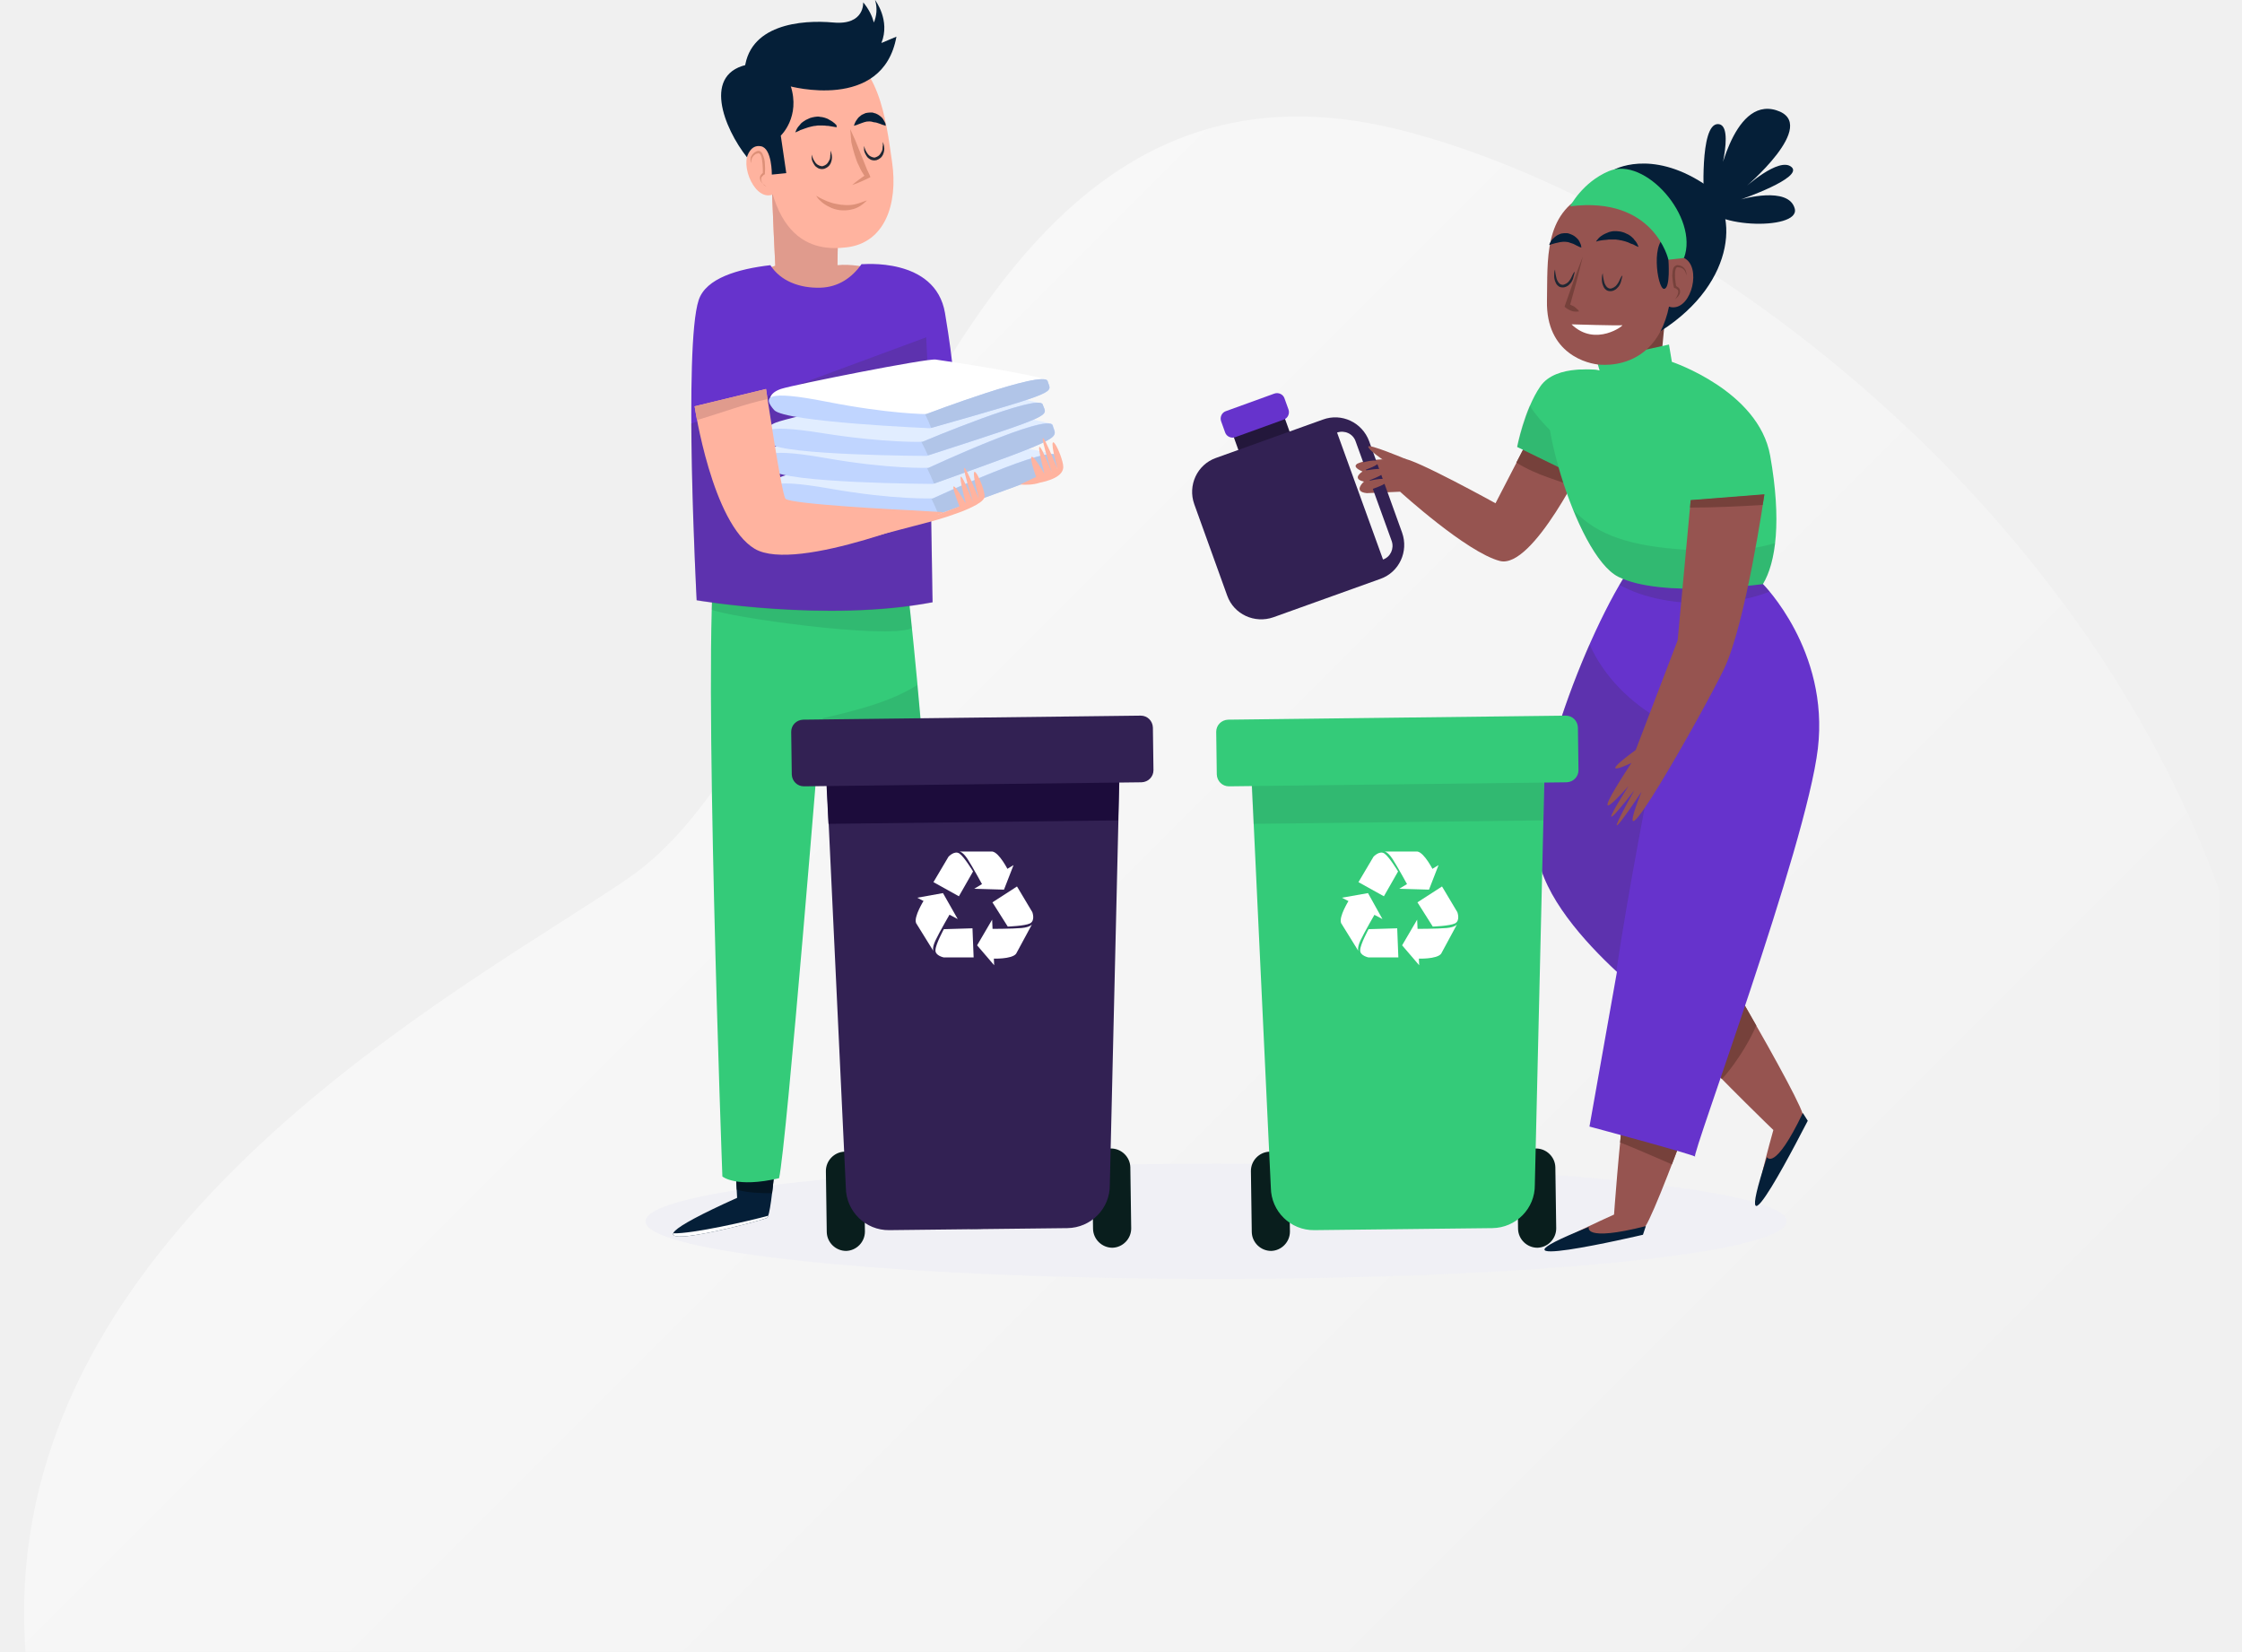
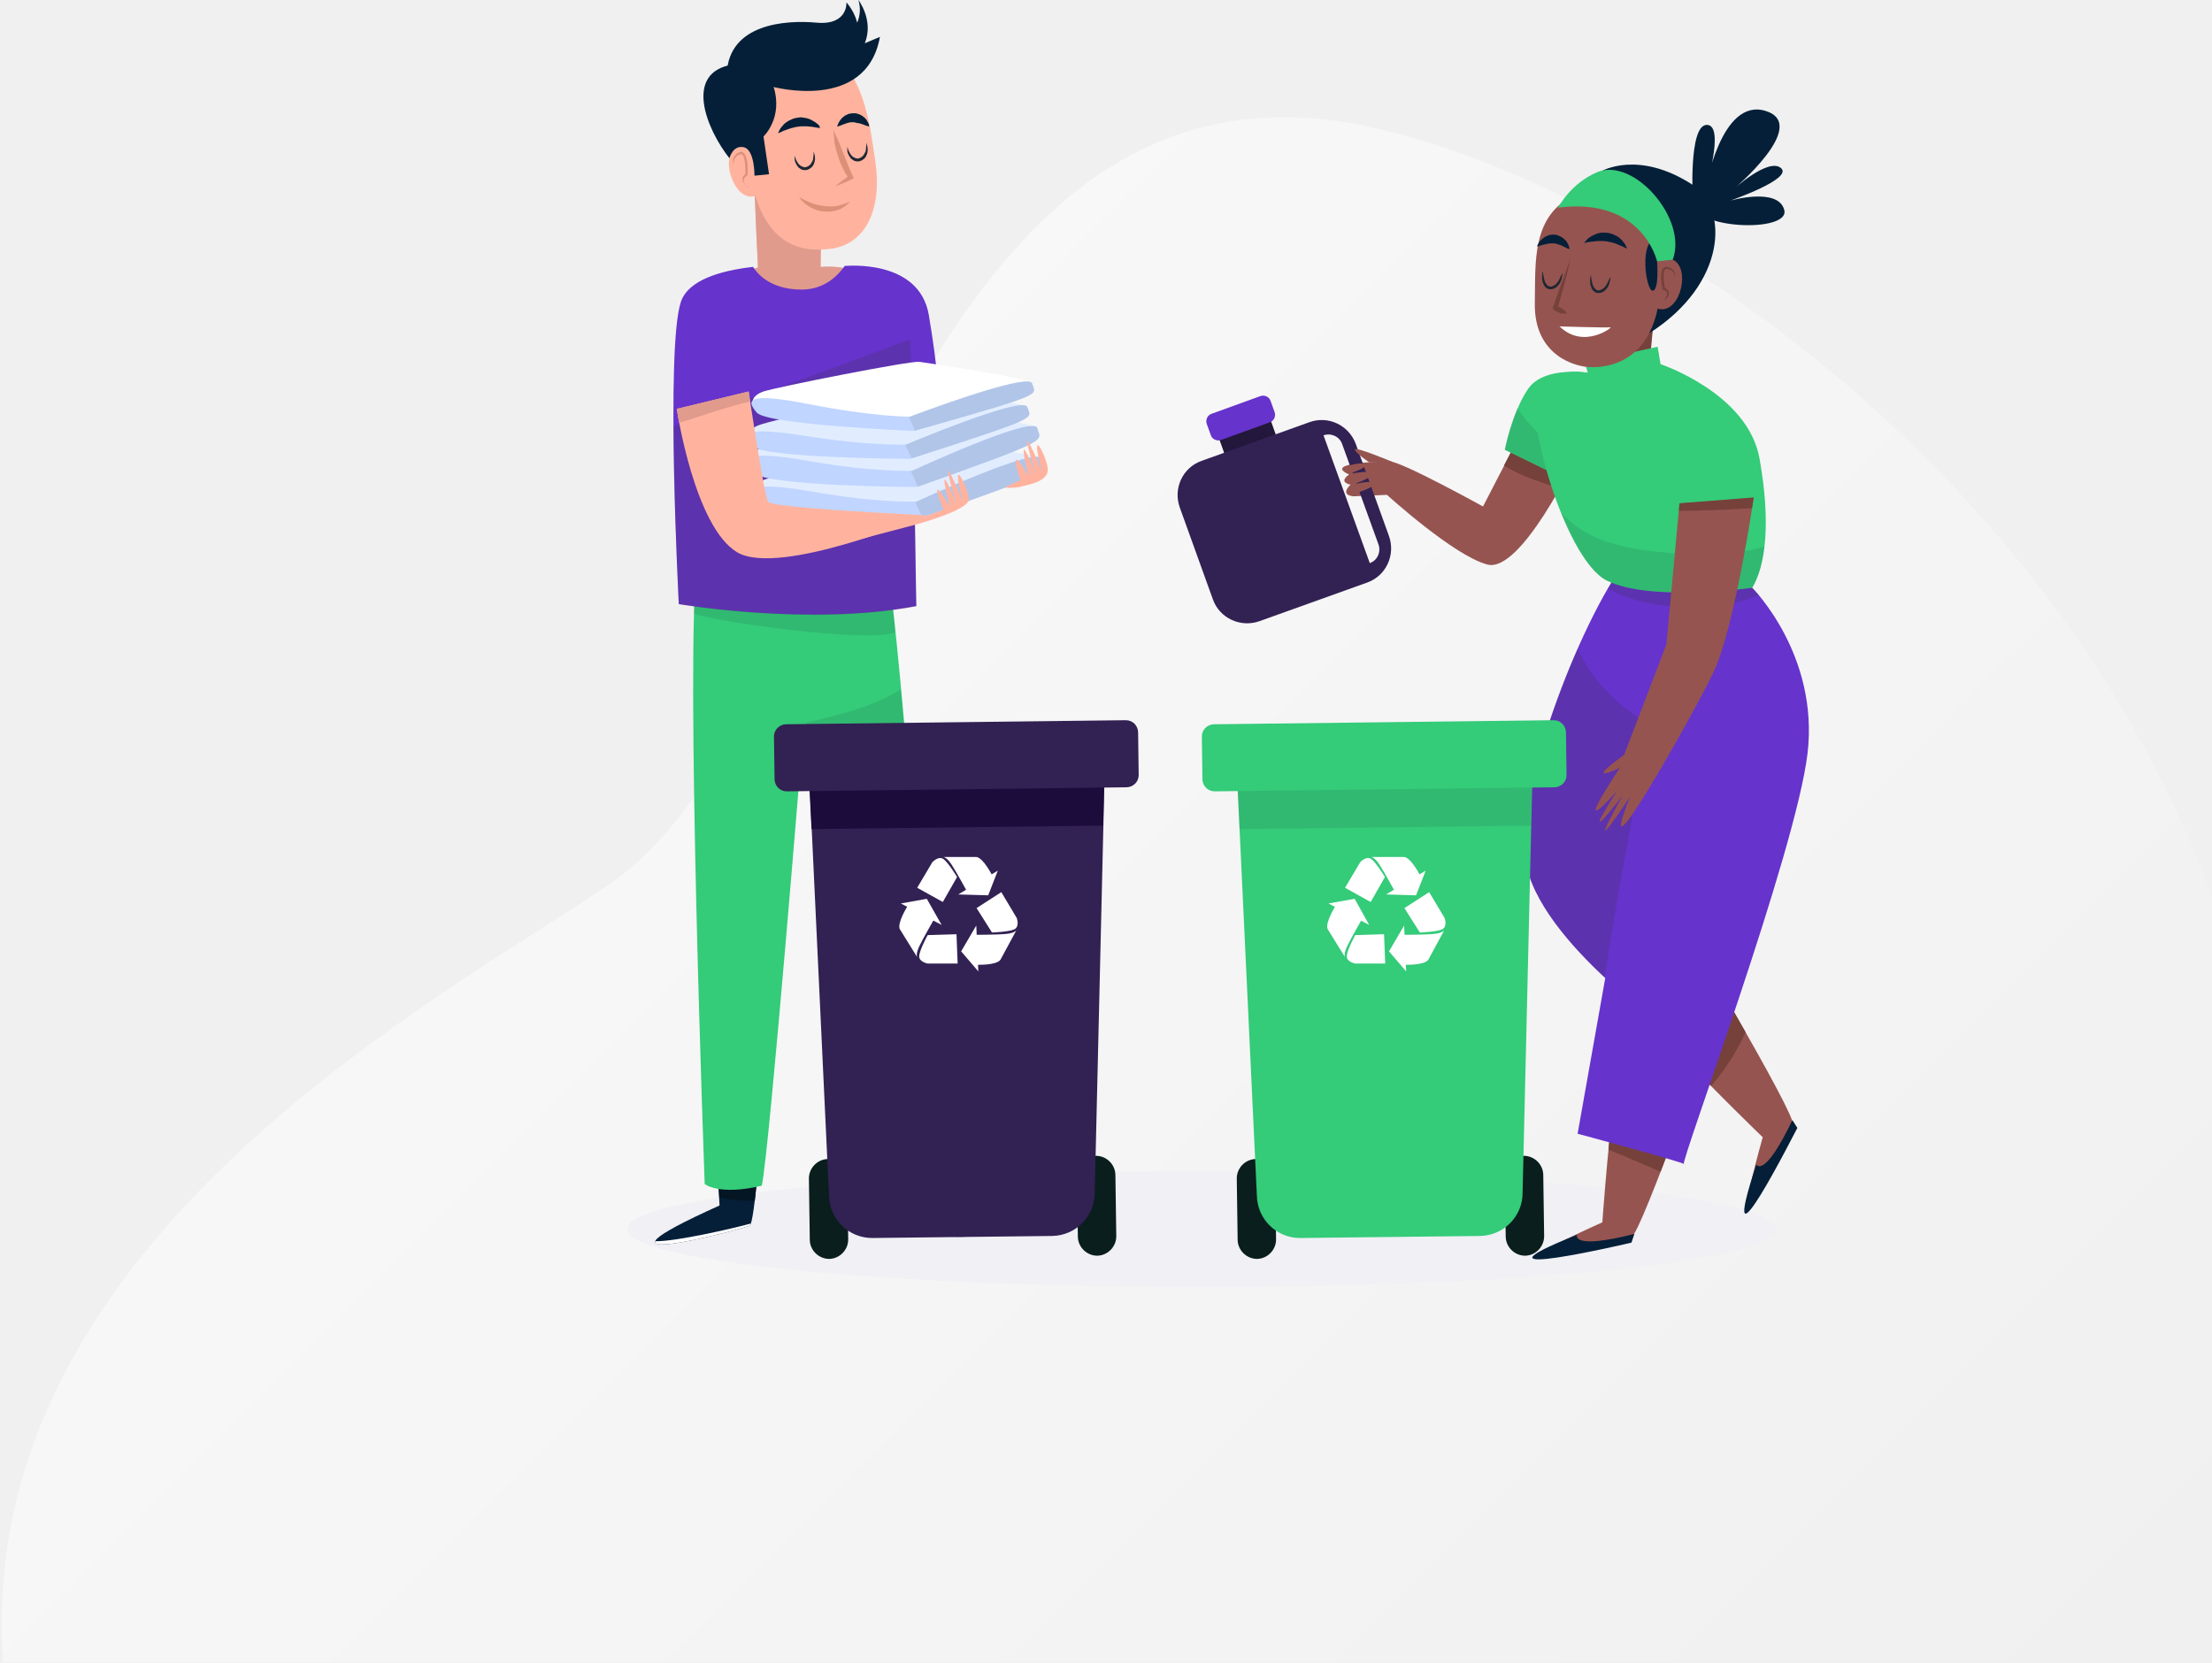
- <svg xmlns="http://www.w3.org/2000/svg" width="828" height="610" viewBox="0 0 878 660" fill="none">
+ <svg xmlns="http://www.w3.org/2000/svg" width="878" height="660" viewBox="0 0 878 660" fill="none">
  <path opacity="0.5" fill-rule="evenodd" clip-rule="evenodd" d="M868.075 660H1.269C-9.706 512.198 136.012 419.063 215.18 368.462C225.465 361.889 234.626 356.033 242.175 350.869C275.263 328.232 299.799 278.801 325.894 226.228C373.97 129.372 427.337 21.855 549.226 51.591C656.389 77.802 817.447 189.332 878 356.181V633.297C874.996 642.129 871.691 651.031 868.075 660Z" fill="url(#paint0_linear)" />
  <path d="M477 465C351.079 465 249 475.297 249 488C249 500.703 351.079 511 477 511C602.921 511 705 500.703 705 488C705 475.297 602.921 465 477 465Z" fill="#F0F0F5" />
  <path d="M683.38 398.817C683.38 398.817 651.032 491.056 647.566 491.056C644.1 491.056 574.782 512.963 636.013 485.291C636.013 485.291 642.945 384.981 653.343 380.369C663.74 375.758 683.38 398.817 683.38 398.817Z" fill="#965450" />
  <path d="M659.119 465.229C669.632 437.903 683.381 398.817 683.381 398.817C683.381 398.817 663.74 375.758 653.343 380.369C646.642 383.367 641.328 426.489 638.439 456.466C645.371 459.234 652.187 462.231 659.119 465.229Z" fill="#76413B" />
  <path d="M625.962 490.249C625.962 490.249 623.305 496.36 648.721 489.903L647.566 493.362C647.566 493.362 575.938 510.196 625.962 490.249Z" fill="#051F38" />
  <path d="M663.74 359.731C663.74 359.731 713.764 443.784 711.569 446.436C709.374 449.087 681.647 516.191 699.669 451.509C699.669 451.509 627.117 381.753 630.236 370.8C633.471 359.962 663.74 359.731 663.74 359.731Z" fill="#965450" />
  <path d="M697.128 462.347C697.128 462.347 700.132 468.342 711.454 444.706L713.418 447.819C713.302 447.819 680.261 513.539 697.128 462.347Z" fill="#051F38" />
  <path d="M692.854 409.771C679.452 386.134 663.74 359.731 663.74 359.731C663.74 359.731 633.471 359.962 630.236 370.8C628.157 377.833 657.964 409.655 679.106 431.101C679.221 431.216 687.424 422.108 692.854 409.771Z" fill="#76413B" />
  <path d="M695.51 233.364C695.51 233.364 664.894 199.351 646.987 220.681C629.08 242.011 601.353 312.343 605.396 341.168C607.823 358.117 624.112 376.219 637.167 388.325L626.192 450.125C626.192 450.125 671.248 462.231 668.36 462.231C666.627 462.231 712.839 338.286 717.46 299.084C722.082 259.883 695.51 233.364 695.51 233.364Z" fill="#6633CC" />
  <path opacity="0.2" d="M672.059 240.974C680.608 240.858 689.966 239.705 698.168 236.362C696.551 234.402 695.511 233.364 695.511 233.364C695.511 233.364 664.896 199.351 646.989 220.681C644.216 224.025 641.212 228.406 638.208 233.71C648.26 239.244 660.968 241.204 672.059 240.974Z" fill="#352C38" />
  <path opacity="0.2" d="M626.193 257.461C613.485 286.401 602.741 322.374 605.398 341.053C607.708 357.886 623.883 375.873 636.937 387.979C641.559 356.618 649.992 313.035 655.076 287.9C642.483 280.752 632.085 270.49 626.193 257.461Z" fill="#352C38" />
  <path d="M607.131 165.337L588.646 201.08C588.646 201.08 556.298 183.209 551.676 183.209C547.055 183.209 525.105 183.785 535.502 188.397C535.502 188.397 530.881 191.279 536.08 192.432C536.08 192.432 531.459 196.468 537.235 197.044L550.521 196.468C550.521 196.468 577.093 220.681 590.379 224.139C603.665 227.598 625.038 182.632 625.038 182.632L607.131 165.337Z" fill="#965450" />
  <path d="M610.135 190.934C613.023 191.972 616.027 193.01 619.031 194.047C622.728 187.591 625.038 182.517 625.038 182.517L607.131 165.223L596.964 184.823C601.008 187.36 605.514 189.32 610.135 190.934Z" fill="#76413B" />
  <path d="M630.236 148.043C630.236 148.043 612.907 145.161 606.552 154.385C600.198 163.608 597.31 178.597 597.31 178.597L622.149 190.704L630.236 148.043Z" fill="#34CB79" />
  <path opacity="0.1" d="M620.648 180.673C614.294 175.715 607.015 169.489 602.279 161.994C598.813 170.065 597.195 178.482 597.195 178.482L622.034 190.588L623.536 182.748C622.612 182.172 621.572 181.48 620.648 180.673Z" fill="#161826" />
  <path d="M508.699 178.943C509.392 180.788 508.353 182.863 506.504 183.555L492.872 188.513C491.023 189.205 488.944 188.167 488.25 186.322L482.821 171.218C482.127 169.373 483.167 167.298 485.016 166.606L498.648 161.648C500.497 160.957 502.576 161.994 503.269 163.839L508.699 178.943Z" fill="#23173B" />
  <path d="M519.674 167.644L476.928 182.979C469.419 185.63 465.607 193.932 468.264 201.426L481.434 237.976C484.091 245.47 492.409 249.275 499.919 246.623L542.665 231.289C550.174 228.637 553.987 220.335 551.33 212.841L538.159 176.291C535.387 168.797 527.184 164.877 519.674 167.644ZM547.171 216.185C548.21 219.182 546.708 222.526 543.705 223.564L525.335 172.832C528.339 171.795 531.69 173.294 532.729 176.291L547.171 216.185Z" fill="#322153" />
  <path d="M505.926 163.608C506.504 165.223 505.695 167.067 504.078 167.644L484.669 174.677C483.051 175.254 481.203 174.447 480.625 172.832L479.008 168.336C478.43 166.722 479.239 164.877 480.856 164.3L500.265 157.267C501.883 156.691 503.731 157.498 504.309 159.112L505.926 163.608Z" fill="#6633CC" />
  <path d="M533.191 185.515C533.191 185.515 540.47 182.979 541.741 184.477C542.896 185.861 535.618 187.936 535.964 188.052C536.195 188.167 543.82 186.438 544.513 188.052C545.207 189.666 536.426 192.548 536.426 192.548C536.426 192.548 544.744 190.242 545.322 191.972C545.9 193.701 536.657 196.238 536.657 196.238L536.195 192.433L535.618 188.052L533.191 185.515Z" fill="#965450" />
  <path d="M543.474 183.555C543.474 183.555 537.813 179.75 537.813 178.482C537.697 177.098 552.832 183.44 552.832 183.44L543.474 183.555Z" fill="#965450" />
  <path d="M655.075 145.161C653.92 147.236 659.581 98.926 659.581 98.926L633.356 116.567C633.356 116.567 635.666 147.467 632.778 147.582C631.623 147.582 627.117 149.312 622.149 151.156C623.305 156.921 625.615 158.189 627.579 163.724C642.252 163.609 658.195 163.263 667.206 149.888C662.007 148.159 656.577 142.278 655.075 145.161Z" fill="#76413B" />
  <path d="M630.236 148.043L629.081 144.008L657.964 137.666L659.119 144.584C659.119 144.584 693.778 156.114 698.399 182.056C703.02 207.998 700.71 224.717 695.511 233.364C695.511 233.364 655.075 239.129 637.746 230.482C620.416 221.834 602.509 157.267 611.752 151.502C620.994 145.737 630.236 148.043 630.236 148.043Z" fill="#34CB79" />
  <path opacity="0.1" d="M668.015 219.874C654.151 219.067 637.168 217.453 625.615 208.921C623.42 207.307 621.456 205.577 619.608 203.617C624.807 216.415 631.276 227.253 637.746 230.482C655.076 239.129 695.511 233.364 695.511 233.364C697.822 229.559 699.555 224.14 700.363 216.992C689.966 220.105 679.106 220.566 668.015 219.874Z" fill="#161826" />
  <path d="M666.628 199.927L696.088 197.621C696.088 197.621 688.579 249.505 679.914 267.377C671.25 285.248 631.392 355.58 646.988 316.378C646.988 316.378 626.771 346.933 644.1 315.802C644.1 315.802 625.038 340.591 641.789 314.073C641.789 314.073 622.149 336.556 642.945 304.849C642.945 304.849 627.348 312.343 644.678 299.66L661.43 255.847L666.628 199.927Z" fill="#965450" />
  <path d="M695.395 201.772C695.858 199.12 696.089 197.506 696.089 197.506L666.628 199.812L666.397 202.81C675.986 202.81 685.691 202.349 695.395 201.772Z" fill="#76413B" />
  <path d="M635.782 67.911C635.782 67.911 650.455 59.379 671.943 73.445C686.153 82.784 685.46 112.647 654.729 132.247C618.222 155.538 635.782 67.911 635.782 67.911Z" fill="#051F38" />
  <path d="M656.116 83.822C656.116 83.822 639.595 71.024 625.5 77.25C607.709 85.321 609.557 104.114 609.21 120.141C608.748 141.471 625.616 145.507 630.699 145.737C638.208 146.198 668.824 144.354 656.116 83.822Z" fill="#965450" />
  <path d="M657.733 103.769C657.733 103.769 658.426 100.54 663.972 103.077C671.019 106.42 667.207 123.254 659.35 122.793C651.379 122.447 657.733 103.769 657.733 103.769Z" fill="#965450" />
  <path d="M657.732 103.769C657.732 103.769 658.657 115.298 655.999 115.414C653.227 115.529 650.338 94.545 657.963 94.545C665.588 94.775 657.732 103.769 657.732 103.769Z" fill="#051F38" />
  <path d="M657.733 103.769C657.733 103.769 652.072 78.172 618.453 82.438C618.453 82.438 623.305 72.869 633.934 68.372C648.375 62.261 669.979 86.82 663.971 103.077C663.971 103.077 661.199 103.423 657.733 103.769Z" fill="#34CB79" />
  <path d="M671.943 80.132C671.943 80.132 670.094 49.578 677.488 49.578C684.882 49.578 676.91 75.29 676.91 75.29C676.91 75.29 683.034 38.51 700.825 44.044C718.617 49.578 687.886 75.29 687.886 75.29C687.886 75.29 701.98 62.377 706.948 66.758C711.8 71.024 686.73 79.671 686.73 79.671C686.73 79.671 705.793 74.137 708.219 83.361C710.645 92.469 671.365 91.201 671.943 80.132Z" fill="#051F38" />
  <path d="M610.134 97.889C610.134 97.889 610.134 97.658 610.365 97.197C610.596 96.736 610.827 96.159 611.405 95.583C611.983 95.006 612.676 94.315 613.6 93.853C613.831 93.738 614.062 93.623 614.409 93.507C614.64 93.392 614.987 93.277 615.218 93.277C615.564 93.277 615.795 93.162 616.142 93.162H617.066C617.644 93.162 618.221 93.392 618.799 93.623C619.377 93.853 619.839 94.084 620.301 94.43C620.763 94.776 621.11 95.122 621.456 95.468C621.803 95.814 622.034 96.159 622.149 96.505C622.265 96.621 622.38 96.851 622.38 96.966C622.496 97.082 622.496 97.312 622.611 97.428C622.727 97.774 622.843 98.004 622.843 98.235C622.958 98.696 622.958 98.927 622.958 98.927C622.958 98.927 622.727 98.811 622.265 98.696C622.034 98.581 621.803 98.465 621.572 98.35C621.341 98.235 620.994 98.12 620.647 97.889C620.301 97.774 620.07 97.543 619.723 97.428C619.377 97.312 619.03 97.197 618.683 97.082C618.337 96.966 617.99 96.851 617.644 96.736C617.297 96.736 616.951 96.621 616.604 96.621H616.142C616.026 96.621 615.795 96.621 615.564 96.621C615.218 96.621 614.871 96.736 614.524 96.736C614.178 96.851 613.831 96.851 613.485 96.966C613.138 97.082 612.791 97.082 612.445 97.197C611.752 97.428 611.174 97.543 610.827 97.658C610.481 97.889 610.134 97.889 610.134 97.889Z" fill="#051F38" />
  <path d="M619.03 129.595C619.03 129.595 637.977 130.172 639.247 129.941C640.403 129.711 628.619 138.935 619.03 129.595Z" fill="white" />
  <path d="M620.301 108.496C620.301 108.496 620.301 108.726 620.185 109.188C620.07 109.649 619.954 110.225 619.723 111.032C619.608 111.378 619.492 111.839 619.261 112.185C619.145 112.416 619.03 112.647 618.914 112.762C618.799 112.992 618.568 113.223 618.452 113.338C618.106 113.684 617.759 114.145 617.181 114.376C617.066 114.491 616.95 114.491 616.719 114.607L616.373 114.722C616.142 114.837 615.795 114.837 615.449 114.837C614.871 114.837 614.178 114.722 613.716 114.261C613.253 113.915 612.907 113.454 612.676 112.877C612.445 112.416 612.329 111.955 612.214 111.494C612.098 111.032 612.098 110.571 612.098 110.225C612.098 109.418 612.098 108.842 612.214 108.381C612.329 107.919 612.445 107.689 612.445 107.689C612.445 107.689 612.445 108.726 612.791 110.225C612.907 110.917 613.138 111.839 613.6 112.531C613.831 112.877 614.062 113.223 614.409 113.454C614.755 113.684 615.102 113.8 615.449 113.8C615.68 113.8 615.795 113.8 616.026 113.684L616.373 113.569C616.373 113.569 616.488 113.454 616.604 113.454C616.95 113.338 617.297 112.992 617.644 112.762C617.99 112.416 618.221 112.07 618.452 111.724C618.683 111.378 618.914 111.032 619.03 110.686C619.377 109.995 619.608 109.418 619.839 109.072C620.185 108.726 620.301 108.496 620.301 108.496Z" fill="#1F2733" />
  <path d="M639.363 109.995C639.363 109.995 639.363 110.225 639.248 110.686C639.132 111.148 639.017 111.724 638.786 112.531C638.67 112.877 638.555 113.338 638.323 113.684C638.208 113.915 638.092 114.145 637.977 114.261C637.861 114.491 637.63 114.722 637.515 114.837C637.168 115.183 636.822 115.644 636.244 115.875C636.128 115.99 636.013 115.99 635.782 116.106L635.435 116.221C635.204 116.336 634.858 116.336 634.511 116.336C633.933 116.336 633.24 116.221 632.778 115.76C632.316 115.414 631.969 114.953 631.738 114.376C631.507 113.915 631.392 113.454 631.276 112.992C631.161 112.531 631.161 112.07 631.161 111.724C631.161 110.917 631.161 110.341 631.276 109.879C631.392 109.418 631.507 109.188 631.507 109.188C631.507 109.188 631.507 110.225 631.854 111.724C631.969 112.416 632.2 113.338 632.663 114.03C632.894 114.376 633.125 114.722 633.471 114.953C633.818 115.183 634.164 115.298 634.511 115.298C634.742 115.298 634.858 115.298 635.089 115.183L635.435 115.068C635.435 115.068 635.551 114.953 635.666 114.953C636.013 114.837 636.359 114.491 636.706 114.261C637.053 113.915 637.284 113.569 637.515 113.223C637.746 112.877 637.977 112.531 638.092 112.185C638.439 111.494 638.67 110.917 638.901 110.571C639.248 110.225 639.363 109.995 639.363 109.995Z" fill="#1F2733" />
  <path d="M660.39 119.565C660.736 119.103 660.967 118.757 661.198 118.296C661.429 117.835 661.545 117.374 661.66 116.913C661.66 116.682 661.66 116.451 661.66 116.221C661.66 116.106 661.545 115.99 661.545 115.99C661.545 115.875 661.429 115.76 661.314 115.76C661.198 115.644 661.198 115.644 661.083 115.529L660.852 115.298C660.736 115.183 660.621 115.183 660.505 115.183L660.159 115.068L659.927 114.953V114.722C659.581 113.454 659.465 112.301 659.35 111.032C659.234 110.456 659.234 109.764 659.35 109.188C659.35 108.496 659.465 107.919 659.696 107.228C659.812 106.882 660.043 106.536 660.39 106.305C660.736 106.075 661.198 105.844 661.545 105.959C662.007 105.959 662.238 106.075 662.585 106.19C662.931 106.305 663.278 106.421 663.509 106.651C663.74 106.882 664.087 107.112 664.202 107.343C664.433 107.574 664.549 107.919 664.664 108.15C664.895 108.726 665.011 109.418 664.895 109.995C664.78 109.418 664.664 108.842 664.318 108.265C664.202 108.035 663.971 107.804 663.74 107.573C663.509 107.343 663.278 107.228 663.047 107.112C662.816 106.997 662.585 106.882 662.238 106.882C662.007 106.882 661.66 106.766 661.429 106.766C660.967 106.766 660.736 107.112 660.621 107.573C660.274 108.611 660.39 109.764 660.39 110.917C660.505 112.07 660.621 113.338 660.852 114.491L660.621 114.146L660.967 114.376C661.083 114.491 661.198 114.491 661.314 114.607L661.66 114.837C661.776 114.953 661.891 115.068 662.007 115.183C662.123 115.299 662.238 115.414 662.238 115.644C662.354 115.76 662.354 115.99 662.354 116.106C662.469 116.451 662.354 116.682 662.354 117.028C662.238 117.604 661.891 118.066 661.545 118.527C661.198 118.873 660.736 119.334 660.39 119.565Z" fill="#76413B" />
  <path d="M622.034 124.407C621.456 124.522 620.994 124.522 620.532 124.522C620.07 124.522 619.608 124.407 619.261 124.292C618.799 124.176 618.452 123.946 618.106 123.831C617.875 123.715 617.759 123.6 617.528 123.485C617.297 123.369 617.182 123.254 616.951 123.139L616.257 122.562L616.373 122.101C617.528 118.757 618.683 115.529 619.839 112.301C620.994 109.072 622.265 105.729 623.536 102.5C622.727 105.844 621.803 109.303 620.994 112.647C620.07 115.99 619.146 119.334 618.221 122.678L617.759 121.64C617.99 121.64 618.221 121.755 618.452 121.755C618.683 121.755 618.915 121.87 619.03 121.986C619.377 122.101 619.839 122.332 620.185 122.562C620.532 122.793 620.879 123.139 621.225 123.485C621.456 123.6 621.803 123.946 622.034 124.407Z" fill="#76413B" />
  <path d="M628.85 96.505C628.85 96.505 628.966 96.159 629.312 95.813C629.543 95.582 629.659 95.352 630.005 95.006C630.352 94.775 630.583 94.429 631.045 94.199C631.392 93.968 631.854 93.622 632.431 93.392C632.894 93.161 633.471 92.93 634.049 92.7C634.627 92.585 635.32 92.354 636.013 92.354C636.36 92.354 636.706 92.354 637.053 92.354L638.092 92.469C638.786 92.469 639.479 92.815 640.056 92.93C640.634 93.161 641.212 93.507 641.789 93.738C642.367 94.084 642.829 94.429 643.176 94.775C643.638 95.121 643.984 95.582 644.216 95.928C644.562 96.274 644.793 96.62 645.024 96.966C645.255 97.312 645.371 97.658 645.486 97.888C645.717 98.35 645.833 98.695 645.833 98.695C645.833 98.695 645.486 98.58 645.024 98.35C644.793 98.234 644.447 98.119 644.1 97.888C643.753 97.658 643.407 97.543 642.945 97.427C642.598 97.312 642.136 97.081 641.674 96.851C641.212 96.735 640.75 96.505 640.288 96.389C639.825 96.274 639.363 96.159 638.901 96.044C638.439 96.044 637.977 95.813 637.399 95.813L636.706 95.698H636.013C635.551 95.698 634.973 95.698 634.511 95.698C634.049 95.698 633.587 95.698 633.125 95.813C632.663 95.813 632.2 95.928 631.738 95.928C630.93 96.044 630.121 96.159 629.659 96.274C629.197 96.505 628.85 96.505 628.85 96.505Z" fill="#051F38" />
  <path d="M612.907 490.825C612.907 494.976 609.557 498.435 605.398 498.55C601.239 498.55 597.773 495.207 597.657 491.056L597.311 466.613C597.311 462.462 600.661 459.003 604.82 458.888C608.979 458.888 612.445 462.231 612.56 466.382L612.907 490.825Z" fill="#091E1D" />
  <path d="M506.504 492.095C506.504 496.245 503.154 499.704 498.995 499.82C494.836 499.82 491.37 496.476 491.254 492.325L490.908 467.882C490.908 463.731 494.258 460.272 498.417 460.157C502.576 460.157 506.042 463.501 506.158 467.651L506.504 492.095Z" fill="#091E1D" />
  <path d="M604.358 473.415C604.473 482.87 596.848 490.595 587.375 490.71L516.209 491.517C506.735 491.633 498.995 484.023 498.879 474.568L491.254 312.92C491.139 303.466 498.764 295.741 508.237 295.625L590.841 294.588C600.314 294.472 608.055 302.082 608.17 311.536L604.358 473.415Z" fill="#34CB79" />
  <path opacity="0.1" d="M607.708 327.793L608.055 311.767C607.939 302.313 600.199 294.703 590.725 294.818L508.121 295.856C498.648 295.971 491.023 303.696 491.139 313.151L491.947 329.177L607.708 327.793Z" fill="#161826" />
  <path d="M621.803 307.732C621.803 310.383 619.723 312.459 617.066 312.574L482.127 314.188C479.47 314.188 477.391 312.113 477.275 309.461L477.044 292.397C477.044 289.745 479.123 287.67 481.781 287.554L616.719 285.94C619.377 285.94 621.456 288.016 621.572 290.667L621.803 307.732Z" fill="#34CB79" />
  <path d="M550.174 355.119L565.886 345.665L562.074 355.465L550.174 355.119Z" fill="white" />
  <path d="M544.283 340.246C544.283 340.246 545.554 340.246 547.518 343.243C549.482 346.241 553.872 354.312 553.872 354.312L561.843 350.738L563.692 347.625C563.692 347.625 560.226 340.707 557.453 340.246H544.283Z" fill="white" />
  <path d="M539.892 342.321C539.892 342.321 542.318 339.669 544.282 341.053C546.246 342.437 549.712 348.202 549.712 348.202L544.051 358.117L533.885 352.468L539.892 342.321Z" fill="white" />
  <path d="M557.338 367.456L558.146 385.673L551.33 377.718L557.338 367.456Z" fill="white" />
  <path d="M573.281 369.301C573.281 369.301 572.703 370.454 569.121 370.8C565.54 371.146 556.298 371.146 556.298 371.146L555.604 379.908L557.453 383.021C557.453 383.021 565.193 383.367 566.926 381.061L573.281 369.301Z" fill="white" />
  <path d="M573.396 364.458C573.396 364.458 574.667 367.802 572.472 368.955C570.392 369.993 563.576 370.223 563.576 370.223L557.453 360.538L567.273 354.197L573.396 364.458Z" fill="white" />
  <path d="M543.472 367.226L527.298 358.693L537.696 356.849L543.472 367.226Z" fill="white" />
  <path d="M533.885 380.024C533.885 380.024 533.192 378.986 534.694 375.758C536.195 372.529 540.817 364.574 540.817 364.574L533.654 359.616L530.072 359.731C530.072 359.731 525.913 366.303 526.953 368.84L533.885 380.024Z" fill="white" />
  <path d="M537.928 382.56C537.928 382.56 534.347 381.868 534.578 379.562C534.694 377.141 537.928 371.261 537.928 371.261L549.366 370.915L549.828 382.56H537.928Z" fill="white" />
  <path d="M302.247 445.167C302.247 445.167 299.706 485.868 297.511 486.675C289.077 489.557 225.42 505.699 285.611 478.604L283.994 448.972L302.247 445.167Z" fill="#051F38" />
  <path d="M299.59 476.759C301.092 464.422 302.247 445.167 302.247 445.167L283.994 448.972L285.496 475.376C290.001 476.644 295.2 476.759 299.59 476.759Z" fill="#041523" />
  <path d="M260.079 492.786C258.231 497.282 291.503 488.75 297.511 486.675C297.626 486.56 297.857 486.329 298.088 485.752C290.579 487.828 267.82 493.016 260.079 492.786Z" fill="white" />
  <path d="M341.181 442.977C341.181 442.977 344.532 483.677 346.842 484.369C355.391 487.136 419.279 502.01 358.511 476.067L359.55 446.436L341.181 442.977Z" fill="#051F38" />
  <path d="M344.532 474.453C342.799 462.232 341.181 442.977 341.181 442.977L359.55 446.436L358.626 472.839C354.12 474.223 348.922 474.338 344.532 474.453Z" fill="#041523" />
  <path d="M384.389 489.788C386.353 494.284 352.85 486.329 346.842 484.369C346.611 484.369 346.496 484.023 346.265 483.446C353.774 485.522 376.649 490.249 384.389 489.788Z" fill="white" />
  <path d="M352.387 223.218C352.387 223.218 369.023 357.31 365.673 465.806C365.673 465.806 345.802 471.34 340.603 467.305C336.097 441.593 336.675 391.554 329.974 354.427C323.62 319.377 321.079 290.667 321.079 290.667L318.999 288.361C318.999 288.361 305.366 457.85 302.363 470.764C285.149 474.799 279.719 470.072 279.719 470.072C279.719 470.072 271.863 258.038 276.715 223.794C282.954 179.059 352.387 223.218 352.387 223.218Z" fill="#34CB79" />
  <path opacity="0.1" d="M355.39 251.004C353.657 233.709 352.27 223.333 352.27 223.333C352.27 223.333 282.953 179.173 276.598 223.909C276.021 228.06 275.674 234.862 275.328 243.51C280.526 246.392 345.454 255.616 355.39 251.004Z" fill="#161826" />
  <path opacity="0.1" d="M319.808 286.978C320.616 296.086 324.775 325.488 329.974 354.427C336.675 391.669 336.097 441.593 340.603 467.305C345.802 471.34 365.673 465.806 365.673 465.806C367.637 399.048 362.207 322.605 357.586 273.719C346.611 280.636 332.631 283.98 319.808 286.978Z" fill="#161826" />
  <path d="M325.7 105.959C325.815 91.893 326.855 73.33 326.855 73.33L299.128 65.72C299.128 65.72 300.052 90.855 300.861 106.19C288.268 110.456 273.942 118.527 273.942 118.527L326.277 131.786L344.878 113.8C344.878 113.8 335.52 109.072 325.7 105.959Z" fill="#FFB39F" />
  <path d="M325.7 105.959C325.815 91.893 326.855 73.33 326.855 73.33L299.128 65.72C299.128 65.72 300.052 90.855 300.861 106.19C288.268 110.456 273.942 118.527 273.942 118.527L326.277 131.786L351.001 110.571C351.001 110.571 335.635 104.806 325.7 105.959Z" fill="#E09B8D" />
  <path d="M296.702 39.086C296.702 39.086 303.98 15.565 323.158 19.255C342.336 22.944 345.109 47.964 347.535 64.798C349.961 81.747 344.531 96.966 329.512 98.811C316.457 100.425 293.698 97.888 296.702 39.086Z" fill="#FFB39F" />
  <path d="M297.626 58.802C297.626 58.802 296.471 55.689 291.734 59.148C285.726 63.529 291.849 79.671 299.128 77.942C306.406 76.212 297.626 58.802 297.626 58.802Z" fill="#FFB39F" />
  <path d="M290.925 25.596C291.387 25.481 300.399 24.789 294.391 25.366C299.936 31.361 299.359 32.86 306.984 34.244C311.027 46.696 303.056 54.19 303.056 54.19L305.251 69.179L299.474 69.756C299.474 69.756 299.59 59.379 295.2 58.456C290.81 57.534 289.539 62.838 289.539 62.838C280.412 51.308 271.169 28.709 290.925 25.596Z" fill="#051F38" />
  <path d="M343.26 17.18C346.957 8.071 340.719 0 340.719 0C341.758 3.344 341.296 6.457 340.256 8.993C339.563 6.457 338.292 3.69 335.982 0.922C335.982 0.922 336.675 10.146 324.082 8.993C311.489 7.84 289.423 9.57 288.499 29.055C287.459 48.541 306.291 34.359 306.291 34.359C306.291 34.359 343.838 44.851 349.268 14.643L343.26 17.18Z" fill="#051F38" />
  <path d="M325.469 50.848C325.469 50.848 325.122 50.848 324.66 50.732C324.082 50.617 323.389 50.502 322.581 50.386C322.118 50.271 321.772 50.271 321.31 50.271C320.848 50.156 320.386 50.156 319.923 50.156C319.461 50.156 318.999 50.156 318.421 50.156C318.19 50.156 317.959 50.156 317.728 50.156L317.035 50.271C316.573 50.271 316.111 50.386 315.533 50.502C315.071 50.617 314.609 50.732 314.147 50.848C313.685 50.963 313.223 51.194 312.761 51.309C312.298 51.424 311.952 51.655 311.49 51.77C311.143 51.885 310.681 52.001 310.45 52.231C310.103 52.346 309.872 52.462 309.641 52.577C309.179 52.808 308.833 52.923 308.833 52.923C308.833 52.923 308.948 52.577 309.179 52.116C309.295 51.885 309.41 51.539 309.641 51.194C309.872 50.848 310.103 50.502 310.45 50.156C310.797 49.81 311.028 49.349 311.49 49.003C311.952 48.657 312.414 48.311 312.992 47.965C313.569 47.734 314.147 47.389 314.725 47.158C315.418 46.927 315.995 46.812 316.689 46.697L317.728 46.581C318.075 46.581 318.422 46.581 318.768 46.697C319.115 46.697 319.461 46.812 319.692 46.812C320.039 46.927 320.27 46.927 320.617 47.043C321.194 47.273 321.772 47.389 322.234 47.734C322.696 47.965 323.158 48.311 323.62 48.542C323.967 48.772 324.314 49.118 324.66 49.349C324.891 49.579 325.122 49.925 325.353 50.041C325.238 50.502 325.469 50.848 325.469 50.848Z" fill="#051F38" />
  <path d="M344.993 50.27C344.993 50.27 344.762 50.155 344.3 50.039C343.838 49.924 343.26 49.694 342.682 49.463C342.336 49.348 341.989 49.233 341.643 49.117C341.296 49.002 340.949 48.886 340.603 48.886C340.256 48.886 339.91 48.771 339.563 48.656C339.448 48.656 339.216 48.656 339.101 48.541H338.639C338.292 48.425 337.946 48.656 337.599 48.541C337.252 48.656 336.906 48.656 336.559 48.771C336.213 48.887 335.866 49.002 335.52 49.117C335.173 49.233 334.826 49.348 334.595 49.463C334.249 49.578 333.902 49.694 333.671 49.809C333.44 49.924 333.209 50.039 332.978 50.039C332.516 50.155 332.285 50.27 332.285 50.27C332.285 50.27 332.285 50.039 332.516 49.578C332.631 49.348 332.631 49.117 332.862 48.771C332.978 48.425 333.209 48.195 333.44 47.849C333.671 47.503 333.902 47.157 334.249 46.811C334.595 46.465 335.057 46.235 335.404 45.889C335.866 45.658 336.444 45.428 336.906 45.197C337.484 45.082 338.061 44.966 338.639 44.966C338.985 44.966 339.216 44.966 339.563 44.966C339.91 44.966 340.141 45.082 340.372 45.197C340.603 45.197 340.949 45.312 341.18 45.428C341.412 45.543 341.643 45.658 341.874 45.773C342.798 46.35 343.491 46.926 343.953 47.618C344.415 48.31 344.646 48.887 344.877 49.348C344.993 50.039 344.993 50.27 344.993 50.27Z" fill="#051F38" />
  <path d="M330.783 51.538C331.476 53.037 332.17 54.651 332.863 56.15C333.209 56.957 333.44 57.649 333.787 58.456L334.711 60.762L335.635 63.068C335.982 63.875 336.213 64.567 336.56 65.374L337.022 66.527C337.137 66.873 337.368 67.334 337.484 67.68C337.831 68.372 338.177 69.064 338.524 69.871L338.87 70.793L338.177 71.139C337.137 71.6 336.098 72.177 334.942 72.638C333.903 73.099 332.747 73.56 331.592 73.906C332.516 73.099 333.44 72.407 334.365 71.716C335.289 71.024 336.329 70.332 337.253 69.64L336.906 70.909C336.444 70.217 335.982 69.41 335.52 68.718C335.058 68.026 334.711 67.219 334.365 66.412L333.787 65.259L333.325 64.106C333.094 63.299 332.747 62.492 332.516 61.685L331.823 59.263C331.592 58.456 331.476 57.649 331.245 56.842C331.13 54.997 330.899 53.268 330.783 51.538Z" fill="#DD9078" />
  <path d="M297.279 74.598C296.817 74.368 296.355 74.022 296.009 73.56C295.662 73.215 295.2 72.753 294.969 72.177C294.853 71.946 294.738 71.6 294.738 71.254C294.738 71.139 294.738 70.909 294.738 70.793C294.738 70.678 294.853 70.447 294.853 70.332C294.969 69.986 295.2 69.756 295.431 69.525C295.546 69.41 295.662 69.294 295.777 69.179L296.124 68.948L295.893 69.294C295.893 68.026 295.893 66.758 295.777 65.605C295.662 64.337 295.546 63.068 295.084 62.031C294.969 61.8 294.853 61.569 294.622 61.454C294.507 61.339 294.276 61.224 294.045 61.224C293.929 61.224 293.813 61.224 293.698 61.339C293.582 61.339 293.351 61.454 293.236 61.454C293.005 61.569 292.774 61.685 292.543 61.915C292.312 62.146 292.08 62.261 291.965 62.492C291.849 62.722 291.618 62.953 291.503 63.299C291.272 63.875 291.156 64.452 291.156 65.144C290.925 64.567 290.925 63.875 291.041 63.184C291.041 62.838 291.156 62.492 291.387 62.261C291.503 61.915 291.734 61.685 291.965 61.454L292.312 61.108L292.774 60.762C292.889 60.647 293.12 60.647 293.236 60.532C293.351 60.416 293.582 60.416 293.813 60.301C294.276 60.186 294.738 60.301 295.084 60.647C295.431 60.878 295.662 61.224 295.777 61.569C296.124 62.261 296.24 62.838 296.471 63.529C296.586 64.221 296.702 64.798 296.702 65.49C296.817 66.758 296.817 68.026 296.702 69.41V69.64L296.471 69.756C296.24 69.871 296.009 69.986 295.893 70.217C295.777 70.332 295.546 70.563 295.431 70.678C295.315 70.793 295.315 70.909 295.315 71.024C295.315 71.139 295.2 71.254 295.2 71.37C295.2 71.6 295.2 71.831 295.2 72.061C295.315 72.523 295.546 72.984 295.893 73.445C296.586 73.906 296.933 74.252 297.279 74.598Z" fill="#DD9078" />
  <path d="M315.417 61.8C315.417 61.8 315.533 62.031 315.649 62.492C315.764 62.722 315.764 62.953 315.88 63.184C315.995 63.414 316.111 63.76 316.342 64.106C316.457 64.452 316.804 64.682 316.919 65.028C317.035 65.144 317.15 65.259 317.381 65.49C317.497 65.605 317.613 65.72 317.844 65.835C318.19 66.066 318.537 66.181 318.883 66.297C319.114 66.297 319.23 66.412 319.461 66.412C319.692 66.412 319.808 66.412 320.039 66.297L320.616 66.066L321.194 65.72C321.541 65.49 321.772 65.144 322.003 64.798C322.234 64.452 322.349 64.106 322.58 63.76C322.696 63.414 322.811 63.068 322.811 62.607C322.811 62.261 322.811 61.915 322.927 61.685C322.927 61.339 322.927 61.108 322.927 60.878C322.927 60.416 322.927 60.186 322.927 60.186C322.927 60.186 323.042 60.416 323.158 60.878C323.274 61.108 323.274 61.339 323.389 61.685C323.389 62.031 323.505 62.376 323.505 62.722C323.505 63.068 323.505 63.529 323.389 63.991C323.274 64.452 323.158 64.913 322.927 65.374C322.696 65.835 322.349 66.297 321.887 66.642L321.194 67.104C320.963 67.219 320.616 67.334 320.385 67.45C320.154 67.45 319.808 67.565 319.461 67.565C319.23 67.565 318.883 67.45 318.652 67.45C318.075 67.334 317.613 66.988 317.15 66.642C316.688 66.297 316.457 65.835 316.226 65.49C315.995 65.028 315.764 64.682 315.649 64.337C315.533 63.991 315.417 63.645 315.417 63.299C315.417 62.953 315.417 62.722 315.417 62.492C315.417 62.031 315.417 61.8 315.417 61.8Z" fill="#1F2733" />
  <path d="M336.329 58.341C336.329 58.341 336.444 58.572 336.56 59.033C336.675 59.263 336.675 59.494 336.791 59.725C336.906 59.955 337.022 60.301 337.253 60.647C337.368 60.993 337.715 61.224 337.831 61.569C337.946 61.685 338.062 61.8 338.293 62.031C338.408 62.146 338.524 62.261 338.755 62.377C339.101 62.607 339.448 62.722 339.795 62.838C340.026 62.838 340.141 62.953 340.372 62.953C340.603 62.953 340.719 62.953 340.95 62.838L341.527 62.607L342.105 62.261C342.452 62.031 342.683 61.685 342.914 61.339C343.145 60.993 343.26 60.647 343.491 60.301C343.607 59.955 343.723 59.609 343.723 59.148C343.723 58.802 343.723 58.456 343.838 58.226C343.838 57.88 343.838 57.649 343.838 57.419C343.838 56.957 343.838 56.727 343.838 56.727C343.838 56.727 343.954 56.957 344.069 57.419C344.185 57.649 344.185 57.88 344.3 58.226C344.3 58.572 344.416 58.917 344.416 59.263C344.416 59.609 344.416 60.071 344.3 60.532C344.185 60.993 344.069 61.454 343.838 61.915C343.607 62.377 343.26 62.838 342.798 63.184L342.105 63.645C341.874 63.76 341.527 63.875 341.296 63.991C341.065 63.991 340.719 64.106 340.372 64.106C340.141 64.106 339.795 63.991 339.563 63.991C338.986 63.875 338.524 63.529 338.062 63.184C337.599 62.838 337.368 62.377 337.137 62.031C336.906 61.569 336.675 61.224 336.56 60.878C336.444 60.532 336.329 60.186 336.329 59.84C336.329 59.494 336.329 59.263 336.329 59.033C336.329 58.572 336.329 58.341 336.329 58.341Z" fill="#1F2733" />
  <path d="M317.237 78.103C317.237 78.103 317.121 78.103 317.237 78.219C317.352 78.334 317.583 78.449 317.815 78.565C318.277 78.91 319.085 79.256 320.01 79.718C320.934 80.179 322.089 80.64 323.244 80.986C323.822 81.216 324.515 81.332 325.093 81.447C325.671 81.562 326.364 81.678 327.057 81.793C328.328 81.908 329.599 82.023 330.869 81.908C332.14 81.793 333.18 81.562 334.22 81.216C335.144 80.871 335.953 80.64 336.53 80.409C337.108 80.179 337.455 80.064 337.455 80.064C337.455 80.064 337.224 80.409 336.761 80.755C336.299 81.216 335.606 81.793 334.682 82.369C333.758 82.946 332.487 83.522 331.1 83.753C329.714 84.099 328.212 84.099 326.71 83.984C326.017 83.868 325.208 83.753 324.515 83.522C323.822 83.292 323.129 83.061 322.551 82.715C321.28 82.139 320.241 81.447 319.432 80.755C318.623 80.064 317.93 79.372 317.583 78.795C317.352 78.565 317.237 78.334 317.237 78.103C317.121 78.103 317.121 78.219 317.237 78.103Z" fill="#DD9078" />
  <path d="M335.289 105.613C335.289 105.613 364.865 102.5 368.677 125.099C372.49 147.813 372.143 153.923 372.143 153.923L343.261 149.657L335.289 105.613Z" fill="#6633CC" />
  <path d="M360.242 123.83C358.509 109.417 343.837 106.304 335.288 105.612C331.475 110.916 326.161 114.721 318.883 114.952C310.564 115.182 302.939 112.3 298.896 105.958C285.957 107.457 273.133 111.147 270.244 119.909C264.121 138.357 269.436 239.82 269.436 239.82C269.436 239.82 321.193 248.698 363.708 240.627C363.593 240.742 362.553 143.084 360.242 123.83Z" fill="#6633CC" />
  <path opacity="0.2" d="M267.242 169.258C267.473 202.695 269.437 239.936 269.437 239.936C269.437 239.936 321.194 248.814 363.709 240.743C363.709 240.743 362.9 166.606 361.167 134.784C329.859 146.429 298.55 157.959 267.242 169.258Z" fill="#352C38" />
  <path d="M299.127 196.007C299.127 196.007 297.972 192.664 303.286 190.473C308.601 188.282 363.362 173.985 366.828 174.447C370.293 174.908 412.693 179.981 413.386 182.287C414.079 184.593 362.668 201.196 362.668 201.196L299.127 196.007Z" fill="#E1EDFF" />
  <path d="M365.557 205.577C365.557 205.577 305.597 205.347 300.976 199.928C296.355 194.509 296.239 190.588 322.465 195.2C348.69 199.812 363.824 199.12 363.824 199.12C363.824 199.12 411.885 176.753 413.502 182.172C415.004 187.706 420.087 186.322 365.557 205.577Z" fill="#C0D5FF" />
  <path d="M413.387 182.287C411.885 176.868 363.709 199.236 363.709 199.236C363.709 199.236 363.593 199.236 363.247 199.236C364.286 201.311 365.095 203.271 366.019 205.462C420.087 186.322 415.004 187.706 413.387 182.287Z" fill="#B1C5E8" />
  <path d="M297.394 183.67C297.394 183.67 296.238 180.327 301.553 178.136C306.867 175.945 361.628 161.648 365.094 162.11C368.56 162.571 410.959 167.644 411.653 169.95C412.346 172.256 360.935 188.859 360.935 188.859L297.394 183.67Z" fill="#E1EDFF" />
  <path d="M363.824 193.356C363.824 193.356 303.864 193.125 299.243 187.706C294.622 182.287 294.506 178.367 320.731 182.979C346.957 187.591 362.091 186.899 362.091 186.899C362.091 186.899 410.151 164.531 411.769 169.95C413.155 175.369 418.354 173.985 363.824 193.356Z" fill="#C0D5FF" />
  <path d="M411.654 170.065C410.152 164.646 361.976 187.014 361.976 187.014C361.976 187.014 361.86 187.014 361.514 187.014C362.553 189.09 363.362 191.05 364.286 193.24C418.239 173.985 413.155 175.369 411.654 170.065Z" fill="#B1C5E8" />
  <path d="M297.163 173.639C297.163 173.639 296.123 170.757 301.206 168.797C306.29 166.837 359.318 154.269 362.668 154.73C366.019 155.192 407.032 159.688 407.725 161.648C408.418 163.608 358.625 178.367 358.625 178.367L297.163 173.639Z" fill="#E1EDFF" />
  <path d="M361.398 182.172C361.398 182.172 303.402 181.941 298.897 177.214C294.391 172.486 294.391 169.027 319.692 173.063C344.993 177.098 359.665 176.522 359.665 176.522C359.665 176.522 406.224 156.806 407.726 161.648C409.228 166.376 414.195 165.107 361.398 182.172Z" fill="#C0D5FF" />
  <path d="M407.726 161.648C406.224 156.921 359.665 176.522 359.665 176.522C359.665 176.522 359.55 176.522 359.203 176.522C360.127 178.251 361.052 180.096 361.86 181.941C414.195 165.107 409.228 166.376 407.726 161.648Z" fill="#B1C5E8" />
  <path d="M298.78 160.15C298.78 160.15 297.856 157.267 303.055 155.422C308.254 153.693 361.629 143.085 364.979 143.662C368.329 144.123 409.111 150.234 409.689 152.194C410.267 154.154 360.011 166.952 360.011 166.952L298.78 160.15Z" fill="white" />
  <path d="M362.669 171.102C362.669 171.102 304.673 168.681 300.399 163.838C296.124 158.88 296.124 155.537 321.309 160.494C346.495 165.452 361.167 165.452 361.167 165.452C361.167 165.452 408.419 147.581 409.69 152.308C411.076 157.035 416.044 155.998 362.669 171.102Z" fill="#C0D5FF" />
  <path d="M409.69 152.309C408.419 147.467 361.167 165.453 361.167 165.453C361.167 165.453 361.052 165.453 360.705 165.453C361.629 167.298 362.438 169.143 363.131 170.988C415.928 155.999 410.961 157.036 409.69 152.309Z" fill="#B1C5E8" />
  <path d="M268.628 162.34L297.164 155.422C297.164 155.422 303.287 196.93 304.904 199.236C306.522 201.542 354.236 203.848 354.236 203.848L368.099 204.655C368.099 204.655 309.525 229.213 292.658 219.298C275.56 209.151 268.628 162.34 268.628 162.34Z" fill="#FFB39F" />
  <path d="M271.401 167.298C280.181 164.646 288.73 161.418 297.741 159.458C297.395 156.921 297.164 155.422 297.164 155.422L268.628 162.34C268.628 162.34 268.975 164.416 269.552 167.875C270.245 167.644 270.823 167.413 271.401 167.298Z" fill="#E09B8D" />
  <path d="M362.785 208.46C362.785 208.46 384.504 202.695 384.504 198.313C384.504 193.932 376.648 178.136 382.194 199.236C382.194 199.236 370.641 170.642 379.883 200.619C379.883 200.619 370.872 177.329 376.995 201.196C376.995 201.196 367.752 185.054 374.453 202.349L366.135 205.462L346.148 205.231L335.52 215.608L362.785 208.46Z" fill="#FFB39F" />
  <path d="M413.618 187.36C413.618 187.36 402.065 158.766 411.307 188.744C411.307 188.744 402.296 165.453 408.419 189.32C408.419 189.32 399.176 173.178 405.068 190.588L398.714 193.586C401.025 193.817 404.029 193.701 406.455 192.894C413.849 191.395 415.928 188.859 415.928 186.553C415.928 182.172 408.072 166.376 413.618 187.36Z" fill="#FFB39F" />
  <path d="M443.078 490.825C443.078 494.976 439.728 498.435 435.569 498.55C431.409 498.55 427.944 495.207 427.828 491.056L427.481 466.613C427.481 462.462 430.832 459.003 434.991 458.888C439.15 458.888 442.616 462.231 442.731 466.382L443.078 490.825Z" fill="#091E1D" />
  <path d="M336.675 492.095C336.675 496.245 333.325 499.704 329.166 499.82C325.007 499.82 321.541 496.476 321.425 492.325L321.079 467.882C321.079 463.731 324.429 460.272 328.588 460.157C332.747 460.157 336.213 463.501 336.329 467.651L336.675 492.095Z" fill="#091E1D" />
  <path d="M434.529 473.415C434.645 482.87 427.02 490.595 417.546 490.71L346.38 491.517C336.907 491.633 329.166 484.023 329.051 474.568L321.426 312.92C321.31 303.466 328.935 295.741 338.408 295.625L421.012 294.588C430.486 294.472 438.226 302.082 438.342 311.536L434.529 473.415Z" fill="#322153" />
  <path d="M437.879 327.793L438.226 311.767C438.111 302.313 430.37 294.703 420.897 294.818L338.293 295.856C328.819 295.971 321.194 303.696 321.31 313.151L322.119 329.177L437.879 327.793Z" fill="#1C0C3B" />
  <path d="M451.974 307.732C451.974 310.383 449.895 312.459 447.237 312.574L312.299 314.188C309.641 314.188 307.562 312.113 307.446 309.461L307.215 292.397C307.215 289.745 309.295 287.67 311.952 287.554L446.891 285.94C449.548 285.94 451.628 288.016 451.743 290.667L451.974 307.732Z" fill="#322153" />
  <path d="M380.346 355.119L396.058 345.665L392.245 355.465L380.346 355.119Z" fill="white" />
  <path d="M374.454 340.246C374.454 340.246 375.724 340.246 377.688 343.243C379.652 346.241 384.043 354.312 384.043 354.312L392.014 350.738L393.863 347.625C393.863 347.625 390.397 340.707 387.624 340.246H374.454Z" fill="white" />
  <path d="M370.064 342.321C370.064 342.321 372.49 339.669 374.454 341.053C376.418 342.437 379.884 348.202 379.884 348.202L374.223 358.117L364.056 352.468L370.064 342.321Z" fill="white" />
  <path d="M387.509 367.456L388.317 385.673L381.501 377.718L387.509 367.456Z" fill="white" />
  <path d="M403.451 369.301C403.451 369.301 402.874 370.454 399.292 370.8C395.711 371.146 386.469 371.146 386.469 371.146L385.775 379.908L387.624 383.022C387.624 383.022 395.364 383.367 397.097 381.061L403.451 369.301Z" fill="white" />
  <path d="M403.567 364.458C403.567 364.458 404.838 367.802 402.643 368.955C400.563 369.993 393.747 370.223 393.747 370.223L387.624 360.538L397.444 354.197L403.567 364.458Z" fill="white" />
  <path d="M373.76 367.226L357.585 358.694L367.868 356.849L373.76 367.226Z" fill="white" />
  <path d="M364.056 380.024C364.056 380.024 363.363 378.986 364.865 375.758C366.367 372.529 370.988 364.574 370.988 364.574L363.825 359.616L360.244 359.731C360.244 359.731 356.085 366.303 357.124 368.84L364.056 380.024Z" fill="white" />
  <path d="M368.215 382.56C368.215 382.56 364.634 381.868 364.865 379.562C364.98 377.141 368.215 371.261 368.215 371.261L379.653 370.915L380.115 382.56H368.215Z" fill="white" />
  <defs>
    <linearGradient id="paint0_linear" x1="369.5" y1="153.5" x2="868" y2="652" gradientUnits="userSpaceOnUse">
      <stop stop-color="white" />
      <stop offset="1" stop-color="white" stop-opacity="0" />
    </linearGradient>
  </defs>
</svg>
